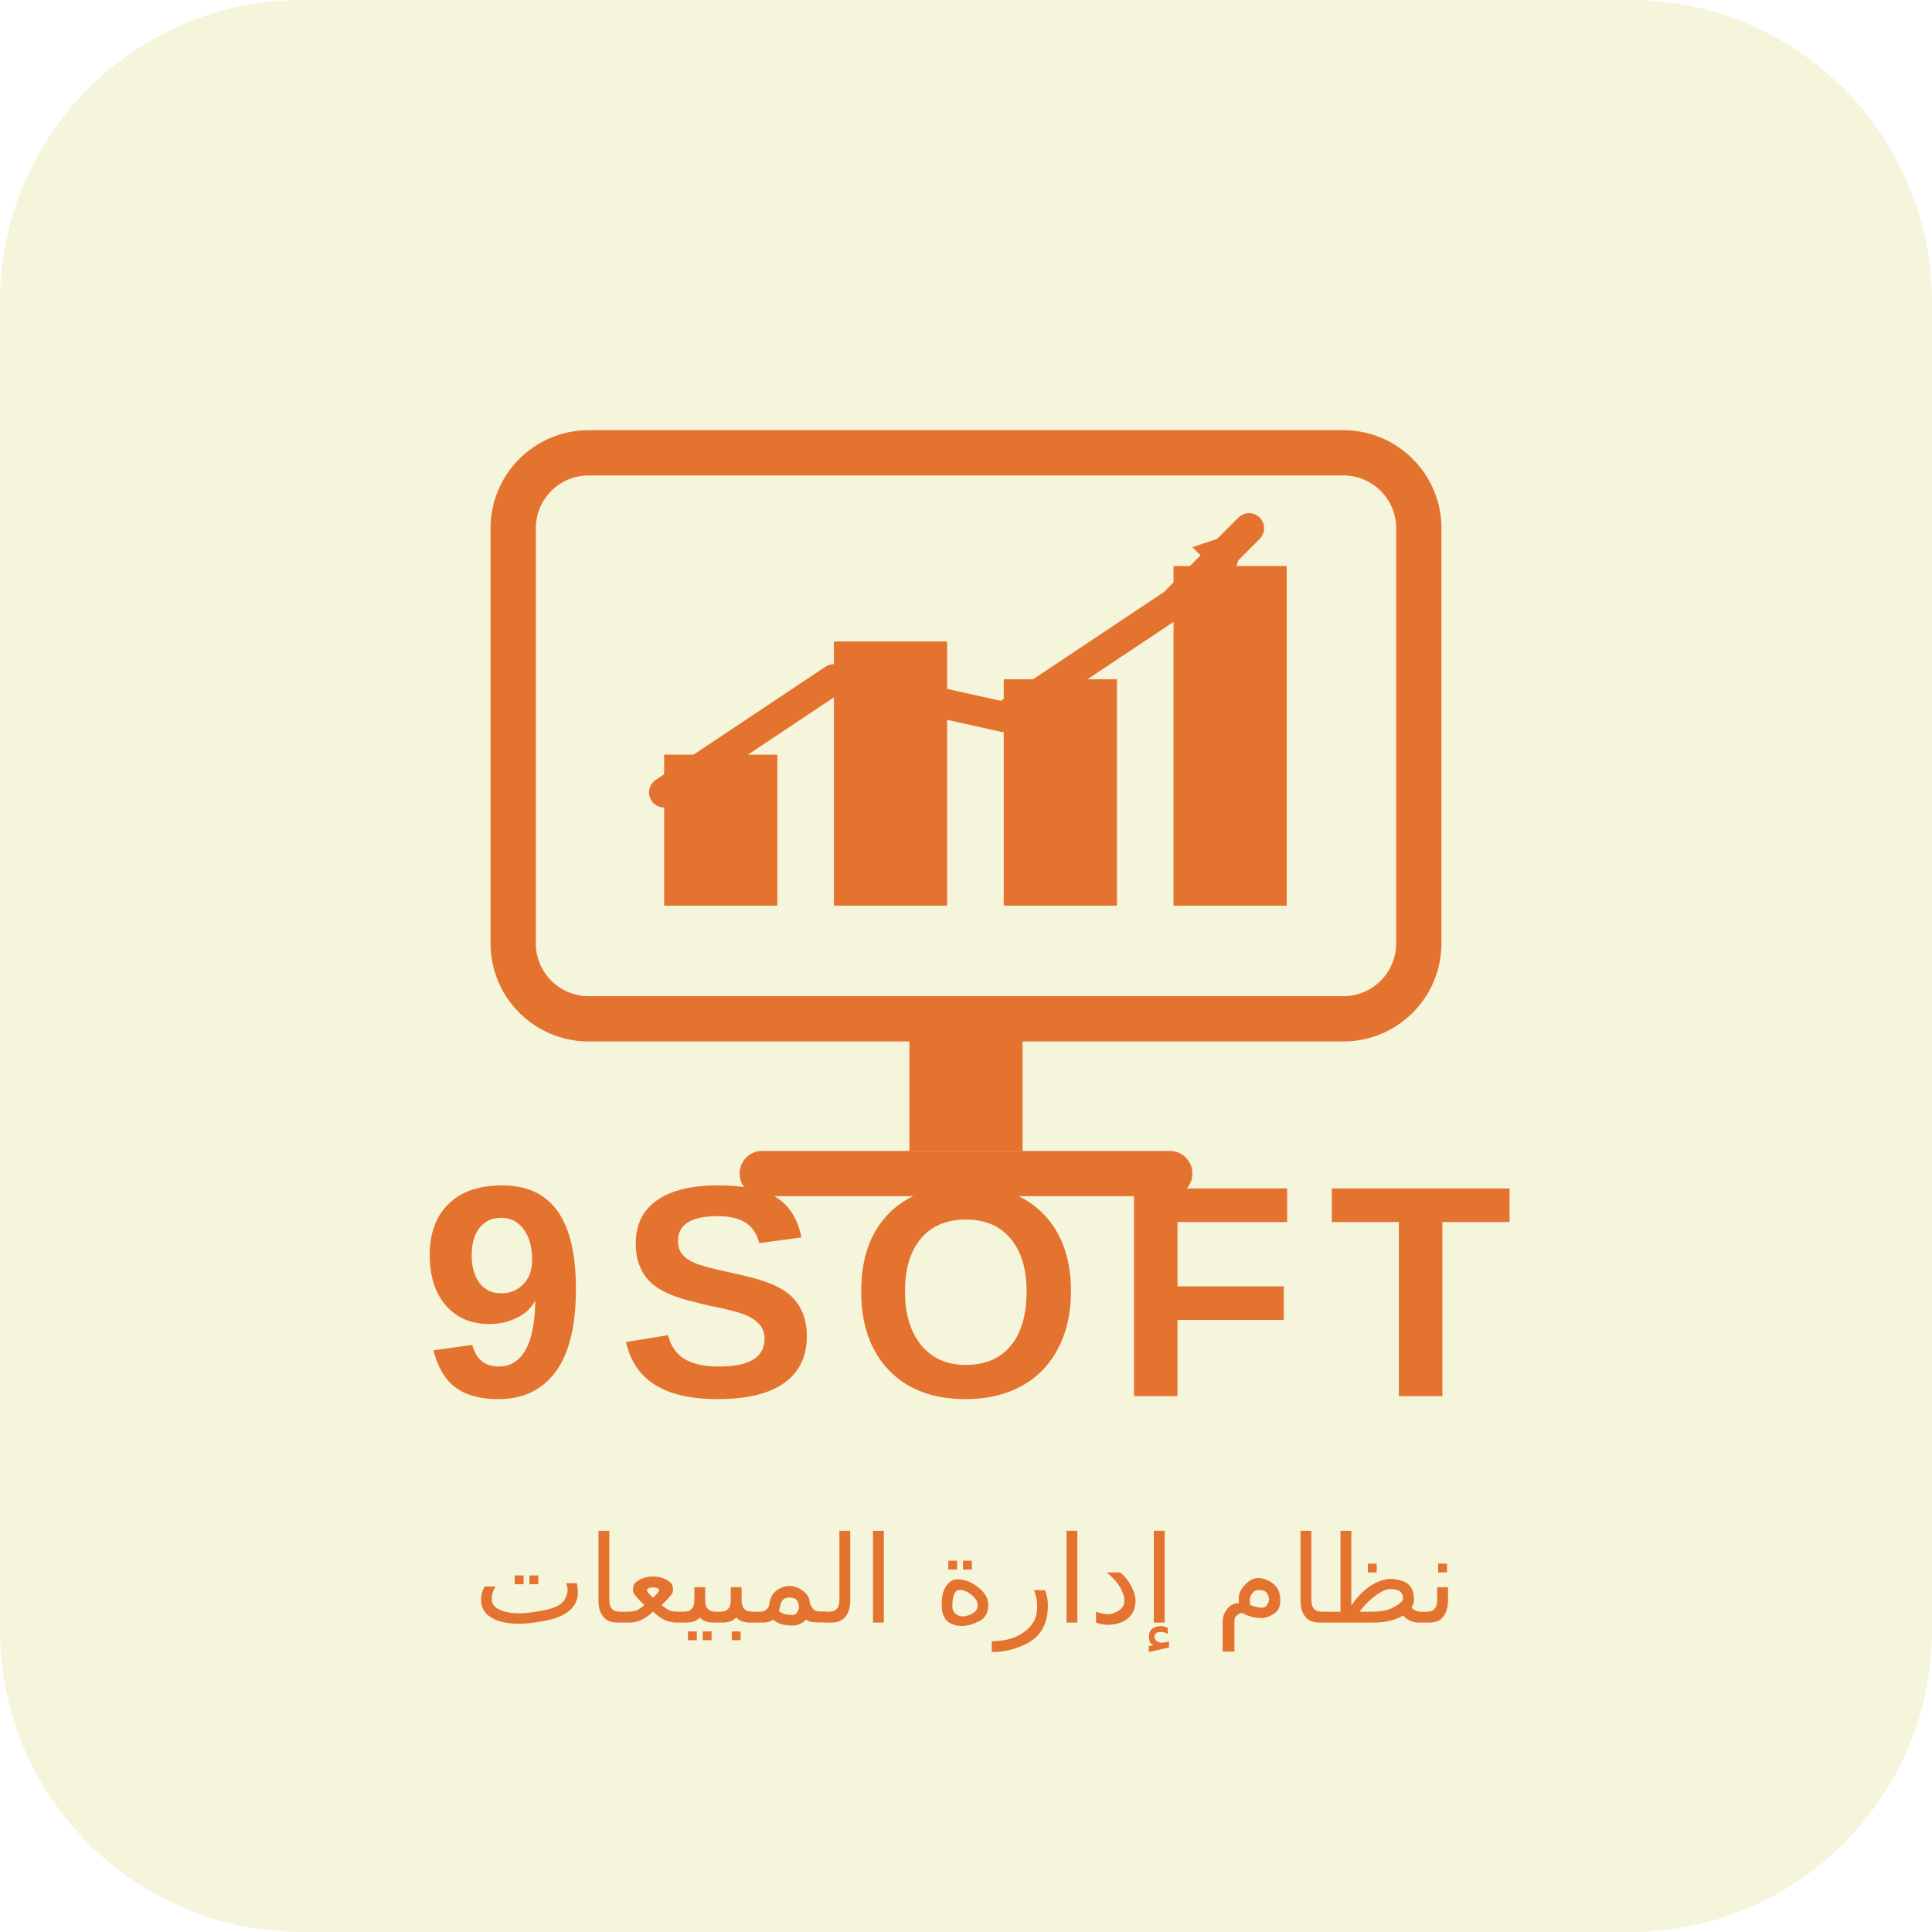
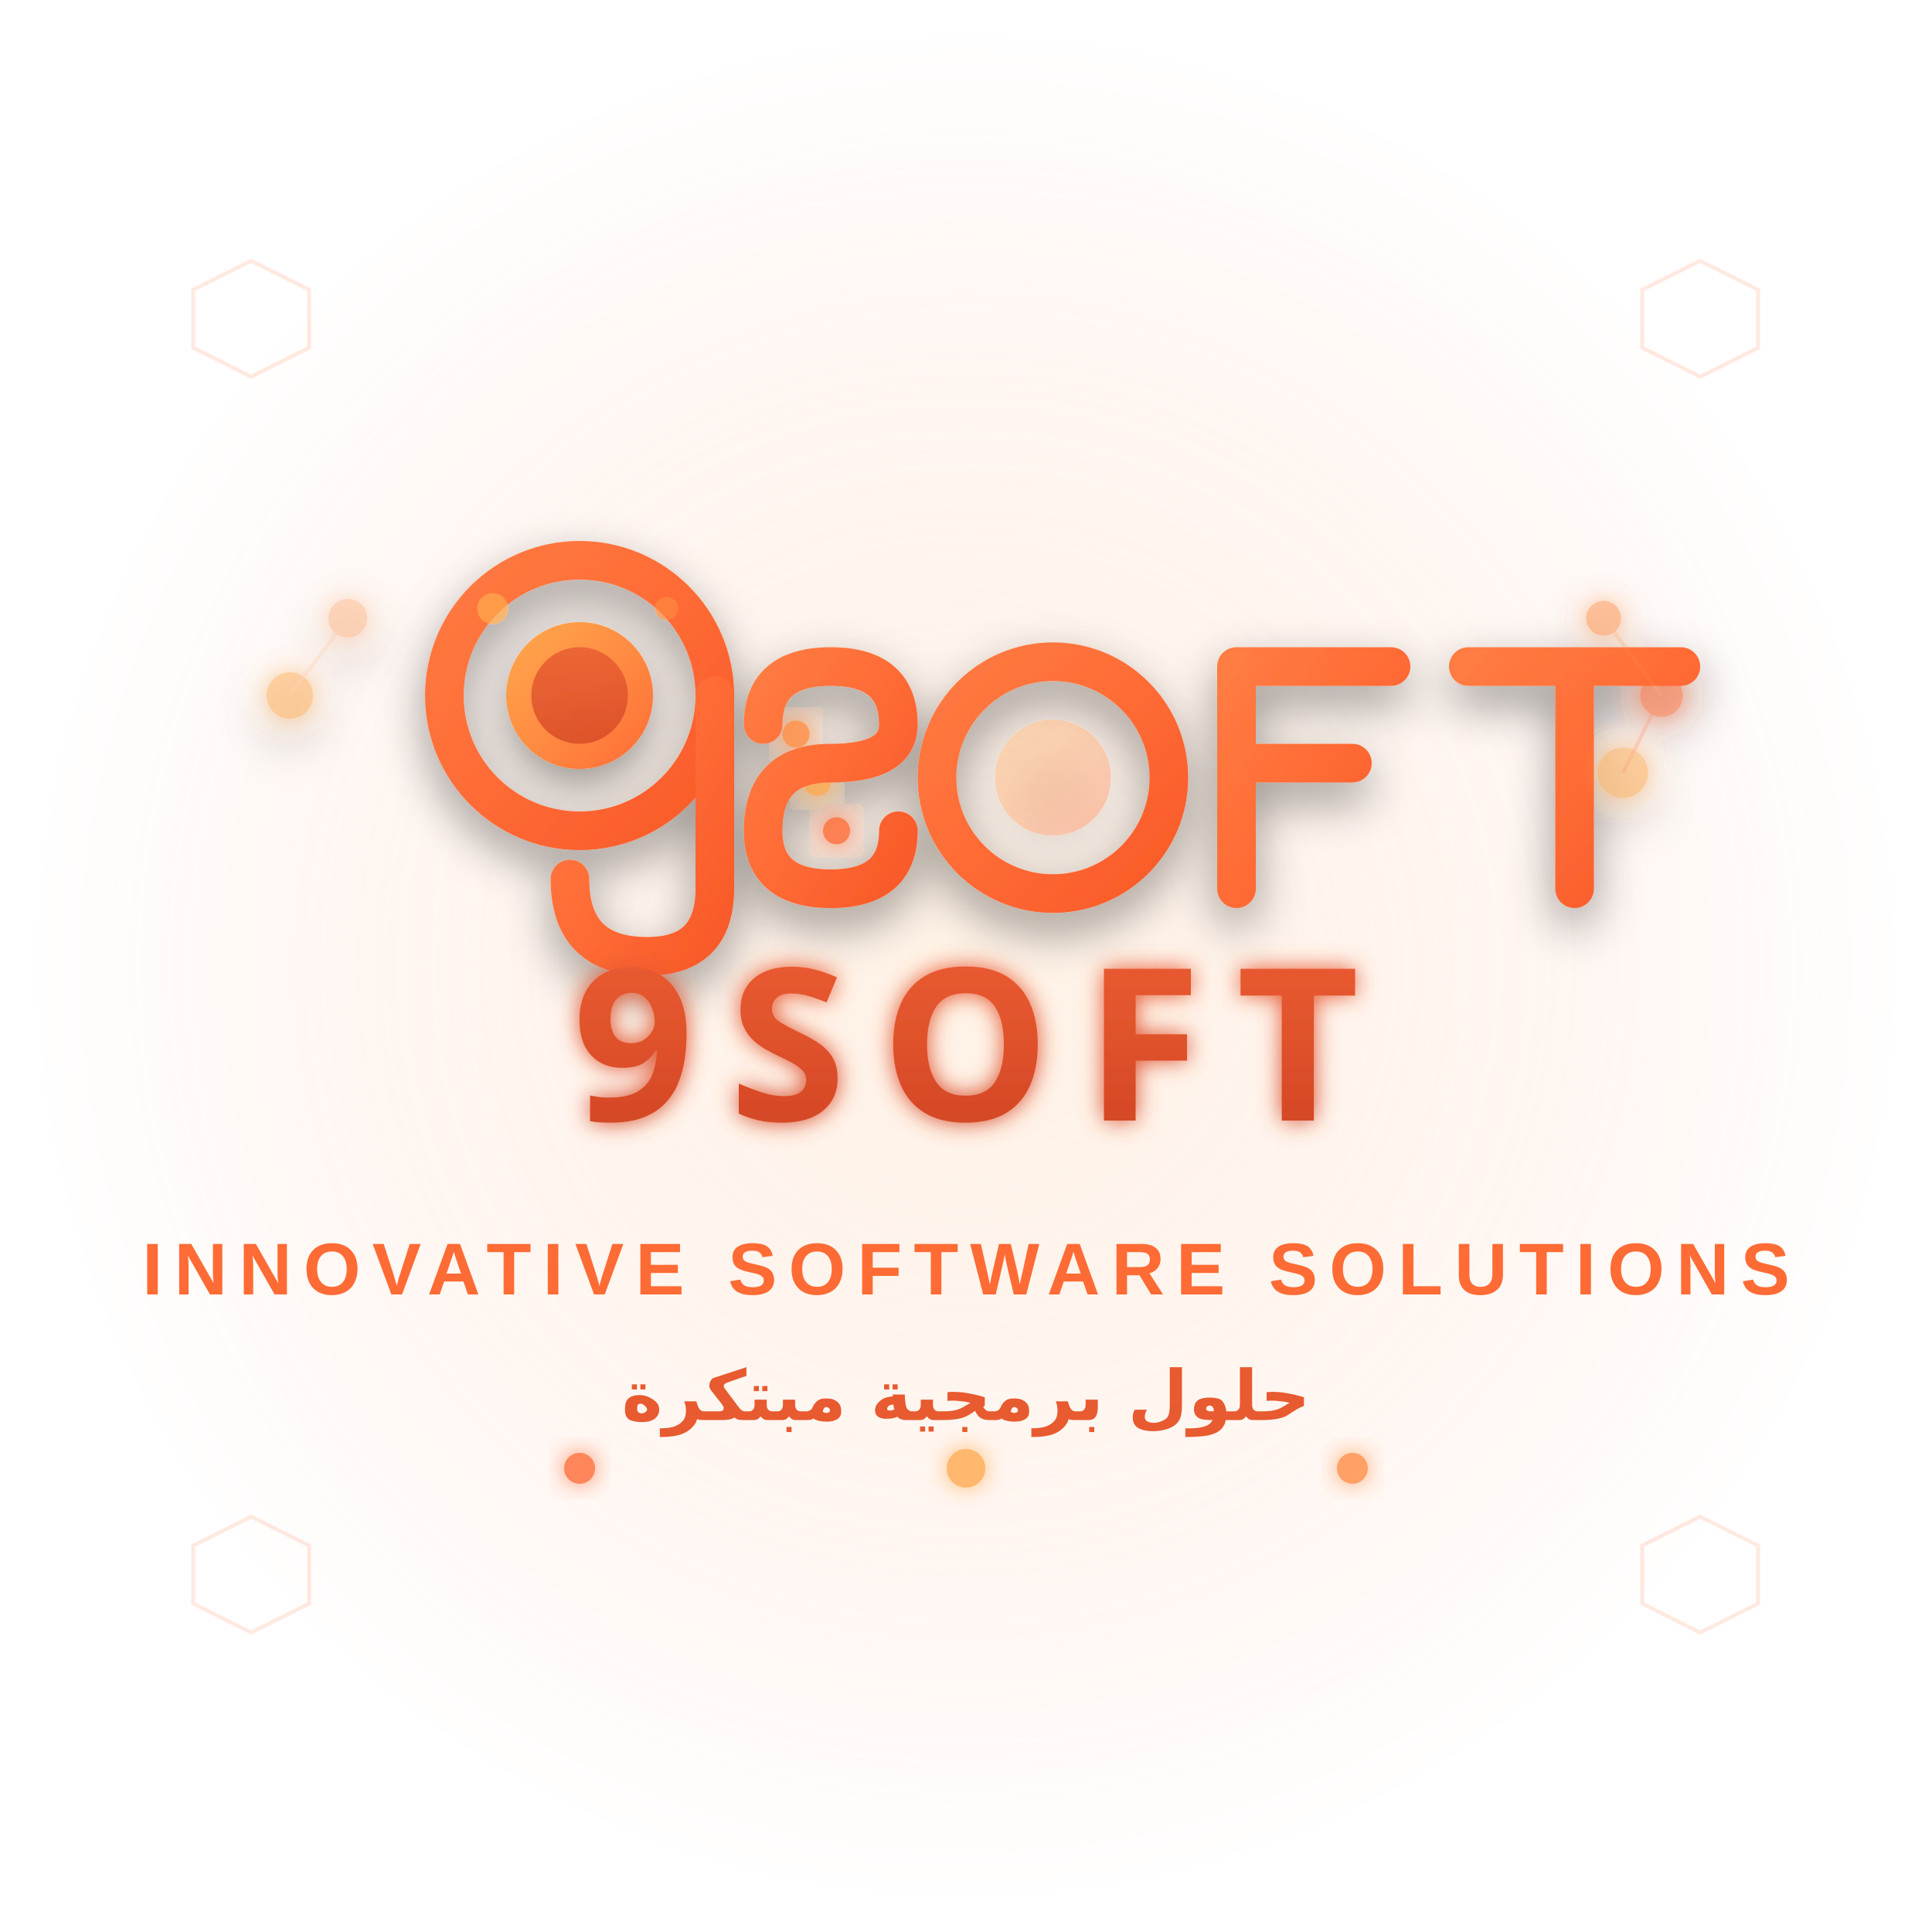
- <svg xmlns="http://www.w3.org/2000/svg" width="512" height="512" viewBox="0 0 512 512">
-   <rect width="512" height="512" fill="#F5F5DC" rx="80" />
-   <g transform="translate(256, 180)">
-     <rect x="-120" y="-60" width="240" height="150" rx="20" fill="none" stroke="#E57330" stroke-width="12" />
-     <rect x="-80" y="20" width="30" height="40" fill="#E57330" />
-     <rect x="-35" y="-10" width="30" height="70" fill="#E57330" />
-     <rect x="10" y="0" width="30" height="60" fill="#E57330" />
-     <rect x="55" y="-30" width="30" height="90" fill="#E57330" />
-     <path d="M -80 30 L -35 0 L 10 10 L 55 -20 L 75 -40" fill="none" stroke="#E57330" stroke-width="8" stroke-linecap="round" stroke-linejoin="round" />
-     <path d="M 75 -40 L 60 -35 L 70 -25 Z" fill="#E57330" />
-     <rect x="-15" y="90" width="30" height="35" fill="#E57330" />
-     <rect x="-60" y="125" width="120" height="12" rx="6" fill="#E57330" />
+ <svg xmlns="http://www.w3.org/2000/svg" width="1000" height="1000" viewBox="0 0 1000 1000">
+   <defs>
+     <linearGradient id="primaryGradient" x1="0%" y1="0%" x2="100%" y2="100%">
+       <stop offset="0%" style="stop-color:#FF7B42;stop-opacity:1" />
+       <stop offset="50%" style="stop-color:#FF6B35;stop-opacity:1" />
+       <stop offset="100%" style="stop-color:#F85A29;stop-opacity:1" />
+     </linearGradient>
+     <linearGradient id="vibrantOrange" x1="0%" y1="0%" x2="100%" y2="100%">
+       <stop offset="0%" style="stop-color:#FFA94D;stop-opacity:1" />
+       <stop offset="50%" style="stop-color:#FF8C42;stop-opacity:1" />
+       <stop offset="100%" style="stop-color:#FF6B35;stop-opacity:1" />
+     </linearGradient>
+     <linearGradient id="deepOrangeShadow" x1="0%" y1="0%" x2="0%" y2="100%">
+       <stop offset="0%" style="stop-color:#E85A30;stop-opacity:1" />
+       <stop offset="100%" style="stop-color:#D54826;stop-opacity:1" />
+     </linearGradient>
+     <radialGradient id="glowEffect" cx="50%" cy="50%" r="50%">
+       <stop offset="0%" style="stop-color:#FFCC99;stop-opacity:0.6" />
+       <stop offset="50%" style="stop-color:#FFB380;stop-opacity:0.3" />
+       <stop offset="100%" style="stop-color:#FF6B35;stop-opacity:0" />
+     </radialGradient>
+     <filter id="premiumShadow" x="-50%" y="-50%" width="200%" height="200%">
+       <feGaussianBlur in="SourceAlpha" stdDeviation="12" />
+       <feOffset dx="0" dy="10" result="offsetblur" />
+       <feComponentTransfer>
+         <feFuncA type="linear" slope="0.4" />
+       </feComponentTransfer>
+       <feMerge>
+         <feMergeNode />
+         <feMergeNode in="SourceGraphic" />
+       </feMerge>
+     </filter>
+     <filter id="softGlow" x="-50%" y="-50%" width="200%" height="200%">
+       <feGaussianBlur stdDeviation="6" result="coloredBlur" />
+       <feMerge>
+         <feMergeNode in="coloredBlur" />
+         <feMergeNode in="SourceGraphic" />
+       </feMerge>
+     </filter>
+   </defs>
+   <circle cx="500" cy="500" r="480" fill="url(#glowEffect)" opacity="0.4" />
+   <g filter="url(#premiumShadow)">
+     <g transform="translate(220, 280)">
+       <circle cx="80" cy="80" r="70" fill="none" stroke="url(#primaryGradient)" stroke-width="20" stroke-linecap="round" />
+       <circle cx="80" cy="80" r="38" fill="url(#vibrantOrange)" />
+       <circle cx="80" cy="80" r="25" fill="url(#deepOrangeShadow)" opacity="0.8" />
+       <path d="M 150 80 L 150 180 Q 150 215, 115 215 Q 75 215, 75 175" fill="none" stroke="url(#primaryGradient)" stroke-width="20" stroke-linecap="round" />
+       <g opacity="0.8">
+         <line x1="150" y1="100" x2="185" y2="100" stroke="url(#vibrantOrange)" stroke-width="5" stroke-linecap="round" />
+         <circle cx="192" cy="100" r="7" fill="#FF8C42" filter="url(#softGlow)" />
+         <line x1="150" y1="125" x2="195" y2="125" stroke="url(#vibrantOrange)" stroke-width="5" stroke-linecap="round" />
+         <circle cx="203" cy="125" r="7" fill="#FFA94D" filter="url(#softGlow)" />
+         <line x1="150" y1="150" x2="205" y2="150" stroke="url(#vibrantOrange)" stroke-width="5" stroke-linecap="round" />
+         <circle cx="213" cy="150" r="7" fill="#FF6B35" filter="url(#softGlow)" />
+       </g>
+       <circle cx="35" cy="35" r="8" fill="#FFA94D" opacity="0.7" />
+       <circle cx="125" cy="35" r="6" fill="#FF8C42" opacity="0.6" />
+       <circle cx="30" cy="125" r="7" fill="#FF6B35" opacity="0.8" />
+     </g>
+     <g transform="translate(380, 340)">
+       <path d="M 15 35 Q 15 5, 50 5 Q 85 5, 85 35 Q 85 55, 50 55 Q 15 55, 15 90 Q 15 120, 50 120 Q 85 120, 85 90" fill="none" stroke="url(#primaryGradient)" stroke-width="20" stroke-linecap="round" stroke-linejoin="round" />
+       <circle cx="165" cy="62.5" r="60" fill="none" stroke="url(#primaryGradient)" stroke-width="20" />
+       <circle cx="165" cy="62.5" r="30" fill="url(#vibrantOrange)" opacity="0.3" />
+       <path d="M 260 5 L 260 120 M 260 5 L 340 5 M 260 55 L 320 55" fill="none" stroke="url(#primaryGradient)" stroke-width="20" stroke-linecap="round" stroke-linejoin="round" />
+       <path d="M 380 5 L 490 5 M 435 5 L 435 120" fill="none" stroke="url(#primaryGradient)" stroke-width="20" stroke-linecap="round" stroke-linejoin="round" />
+     </g>
+     <g opacity="0.5" filter="url(#softGlow)">
+       <circle cx="180" cy="320" r="10" fill="#FFB380" />
+       <circle cx="150" cy="360" r="12" fill="#FFA94D" />
+       <circle cx="830" cy="320" r="9" fill="#FF8C42" />
+       <circle cx="860" cy="360" r="11" fill="#FF6B35" />
+       <circle cx="840" cy="400" r="13" fill="#FFA94D" />
+       <line x1="180" y1="320" x2="150" y2="360" stroke="#FFB380" stroke-width="2" opacity="0.4" />
+       <line x1="830" y1="320" x2="860" y2="360" stroke="#FF8C42" stroke-width="2" opacity="0.4" />
+       <line x1="860" y1="360" x2="840" y2="400" stroke="#FF6B35" stroke-width="2" opacity="0.4" />
+     </g>
  </g>
-   <text x="256" y="370" font-family="Arial, sans-serif" font-size="80" font-weight="bold" fill="#E57330" text-anchor="middle" letter-spacing="8">9SOFT</text>
-   <text x="256" y="430" font-family="Arial, sans-serif" font-size="32" fill="#E57330" text-anchor="middle">نظام إدارة المبيعات</text>
+   <text x="500" y="580" font-family="'Segoe UI', 'Arial Black', sans-serif" font-size="110" font-weight="900" fill="url(#deepOrangeShadow)" text-anchor="middle" letter-spacing="18" filter="url(#softGlow)">
+     9SOFT
+   </text>
+   <text x="500" y="670" font-family="'Segoe UI', Arial, sans-serif" font-size="38" font-weight="600" fill="#FF6B35" text-anchor="middle" letter-spacing="6">
+     INNOVATIVE SOFTWARE SOLUTIONS
+   </text>
+   <text x="500" y="735" font-family="'Segoe UI', Arial, sans-serif" font-size="36" font-weight="700" fill="#E85A30" text-anchor="middle">
+     حلول برمجية مبتكرة
+   </text>
+   <g opacity="0.8">
+     <line x1="300" y1="760" x2="700" y2="760" stroke="url(#primaryGradient)" stroke-width="4" stroke-linecap="round" />
+     <circle cx="300" cy="760" r="8" fill="#FF6B35" filter="url(#softGlow)" />
+     <circle cx="500" cy="760" r="10" fill="#FFA94D" filter="url(#softGlow)" />
+     <circle cx="700" cy="760" r="8" fill="#FF8C42" filter="url(#softGlow)" />
+   </g>
+   <g opacity="0.15" stroke="#FF6B35" stroke-width="2" fill="none">
+     <polygon points="100,150 130,135 160,150 160,180 130,195 100,180" />
+     <polygon points="850,150 880,135 910,150 910,180 880,195 850,180" />
+     <polygon points="100,800 130,785 160,800 160,830 130,845 100,830" />
+     <polygon points="850,800 880,785 910,800 910,830 880,845 850,830" />
+   </g>
</svg>
